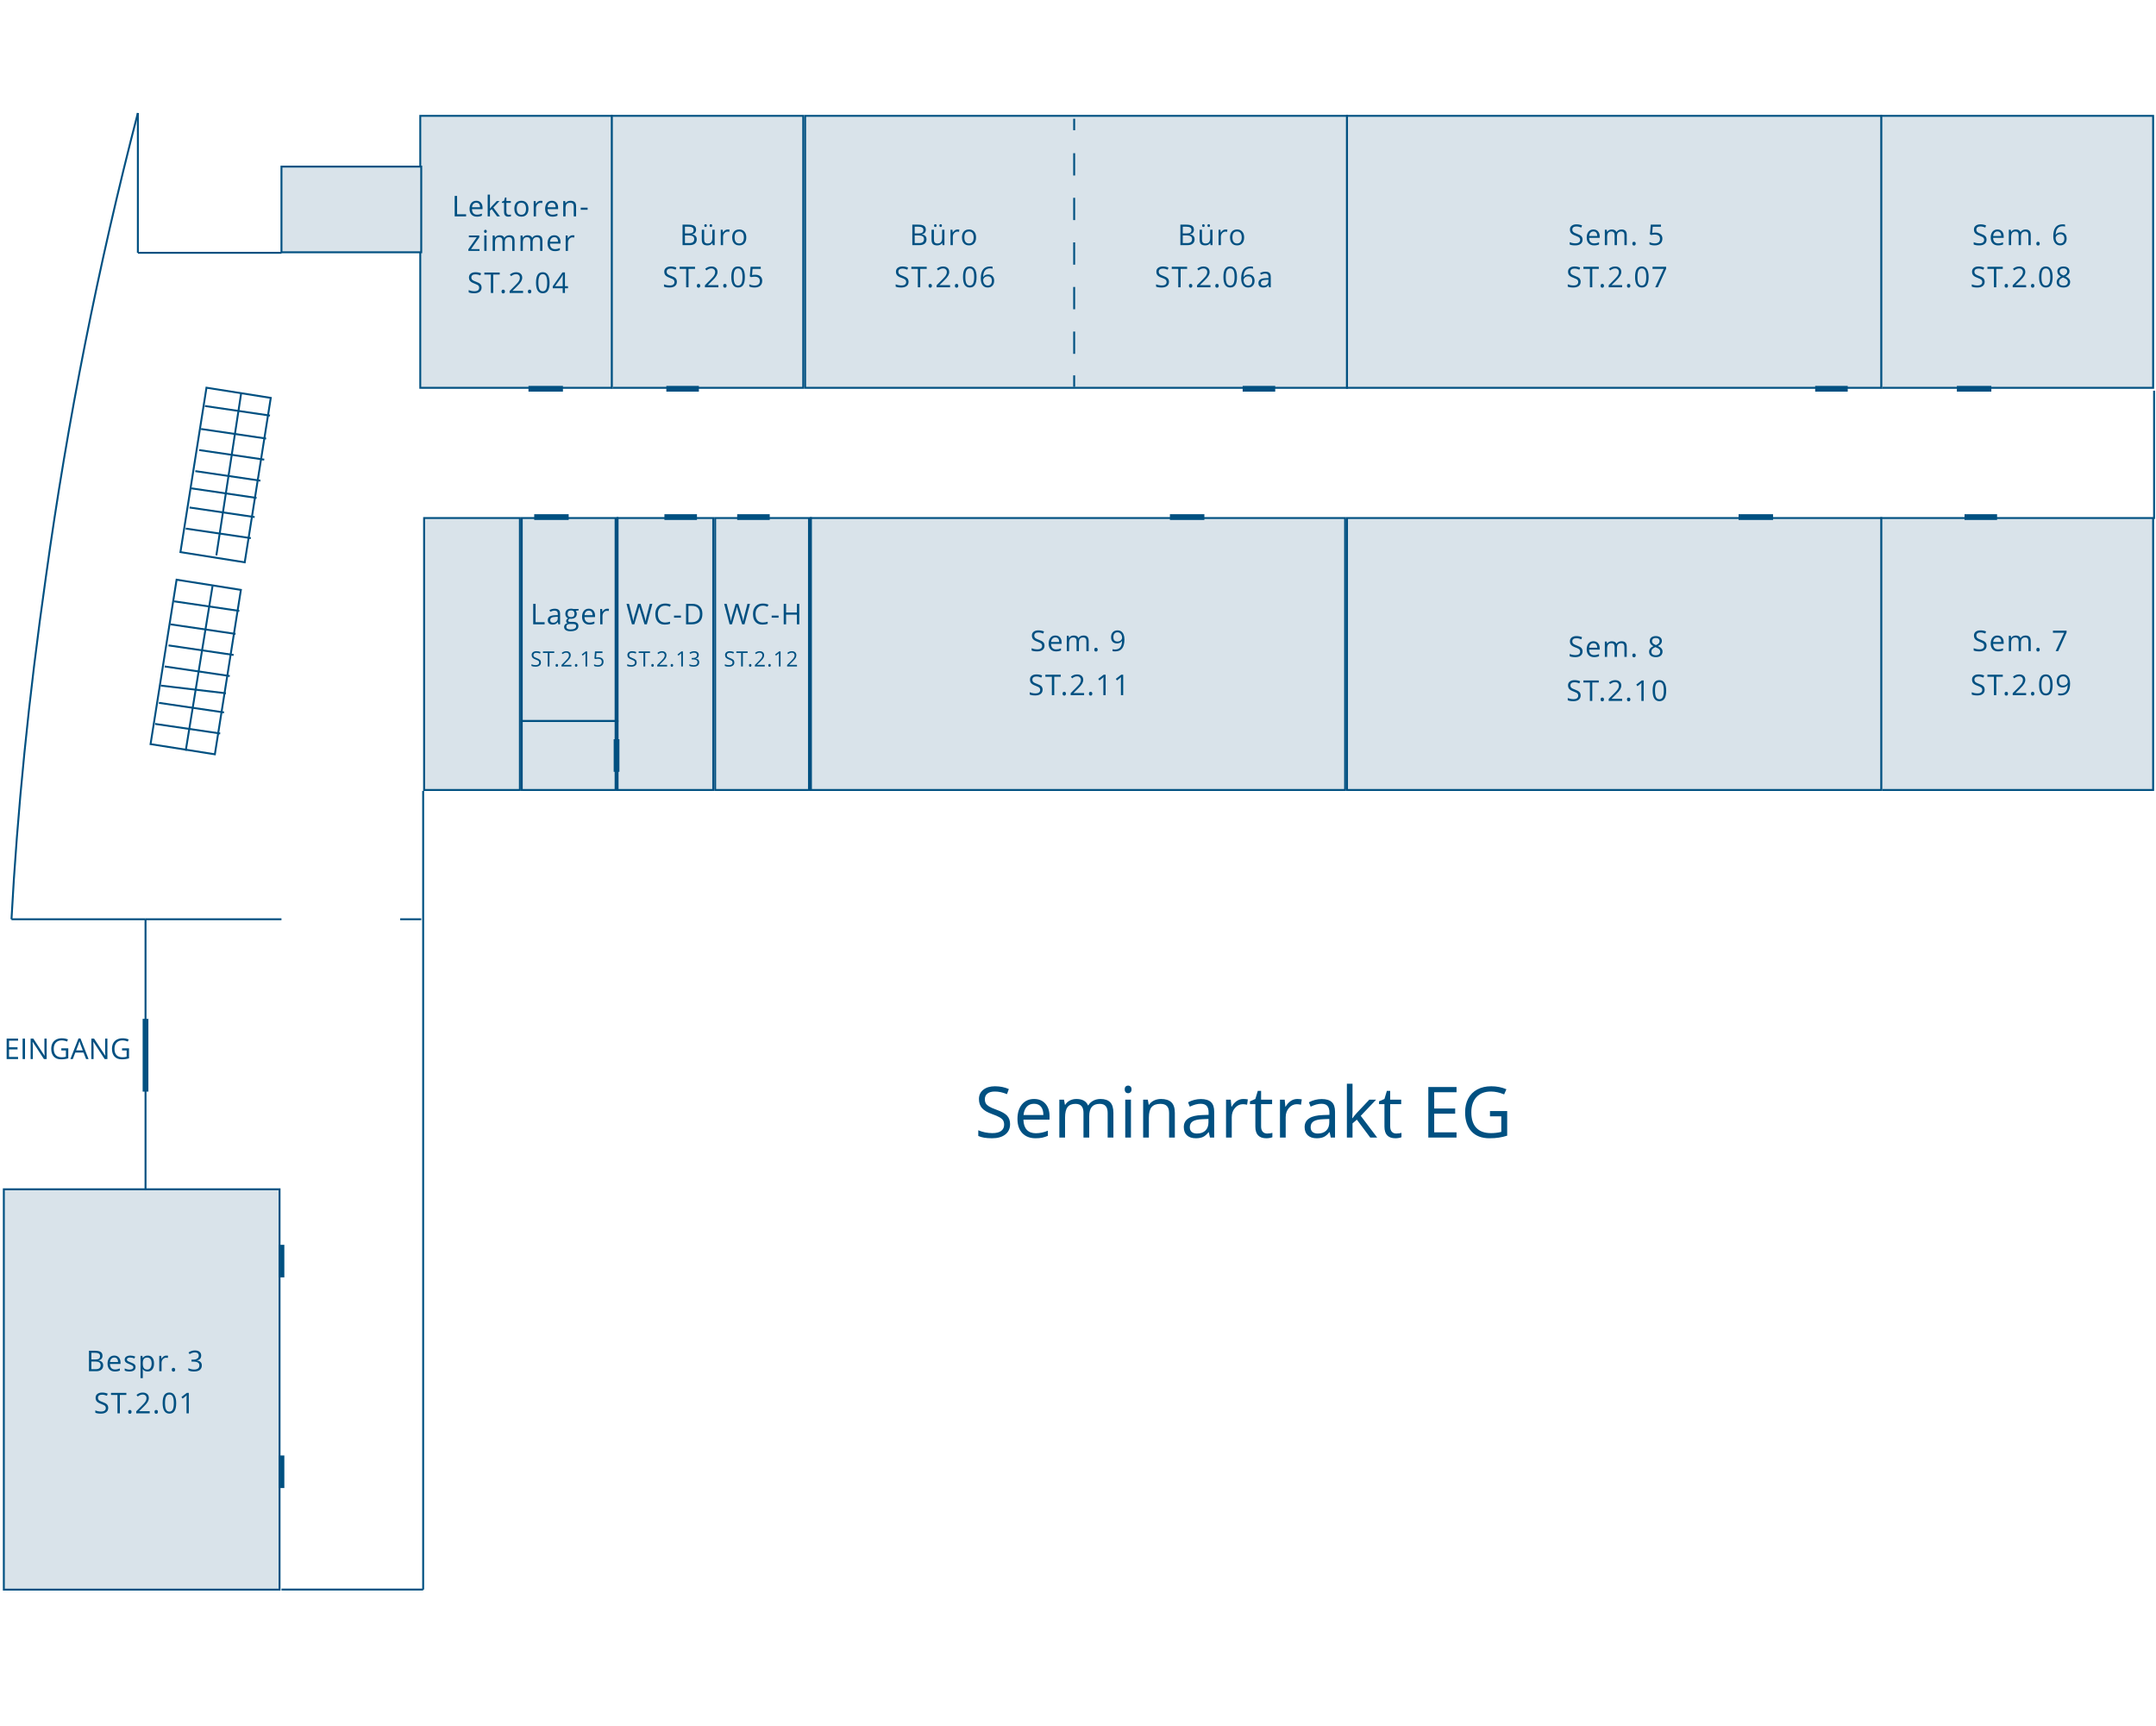
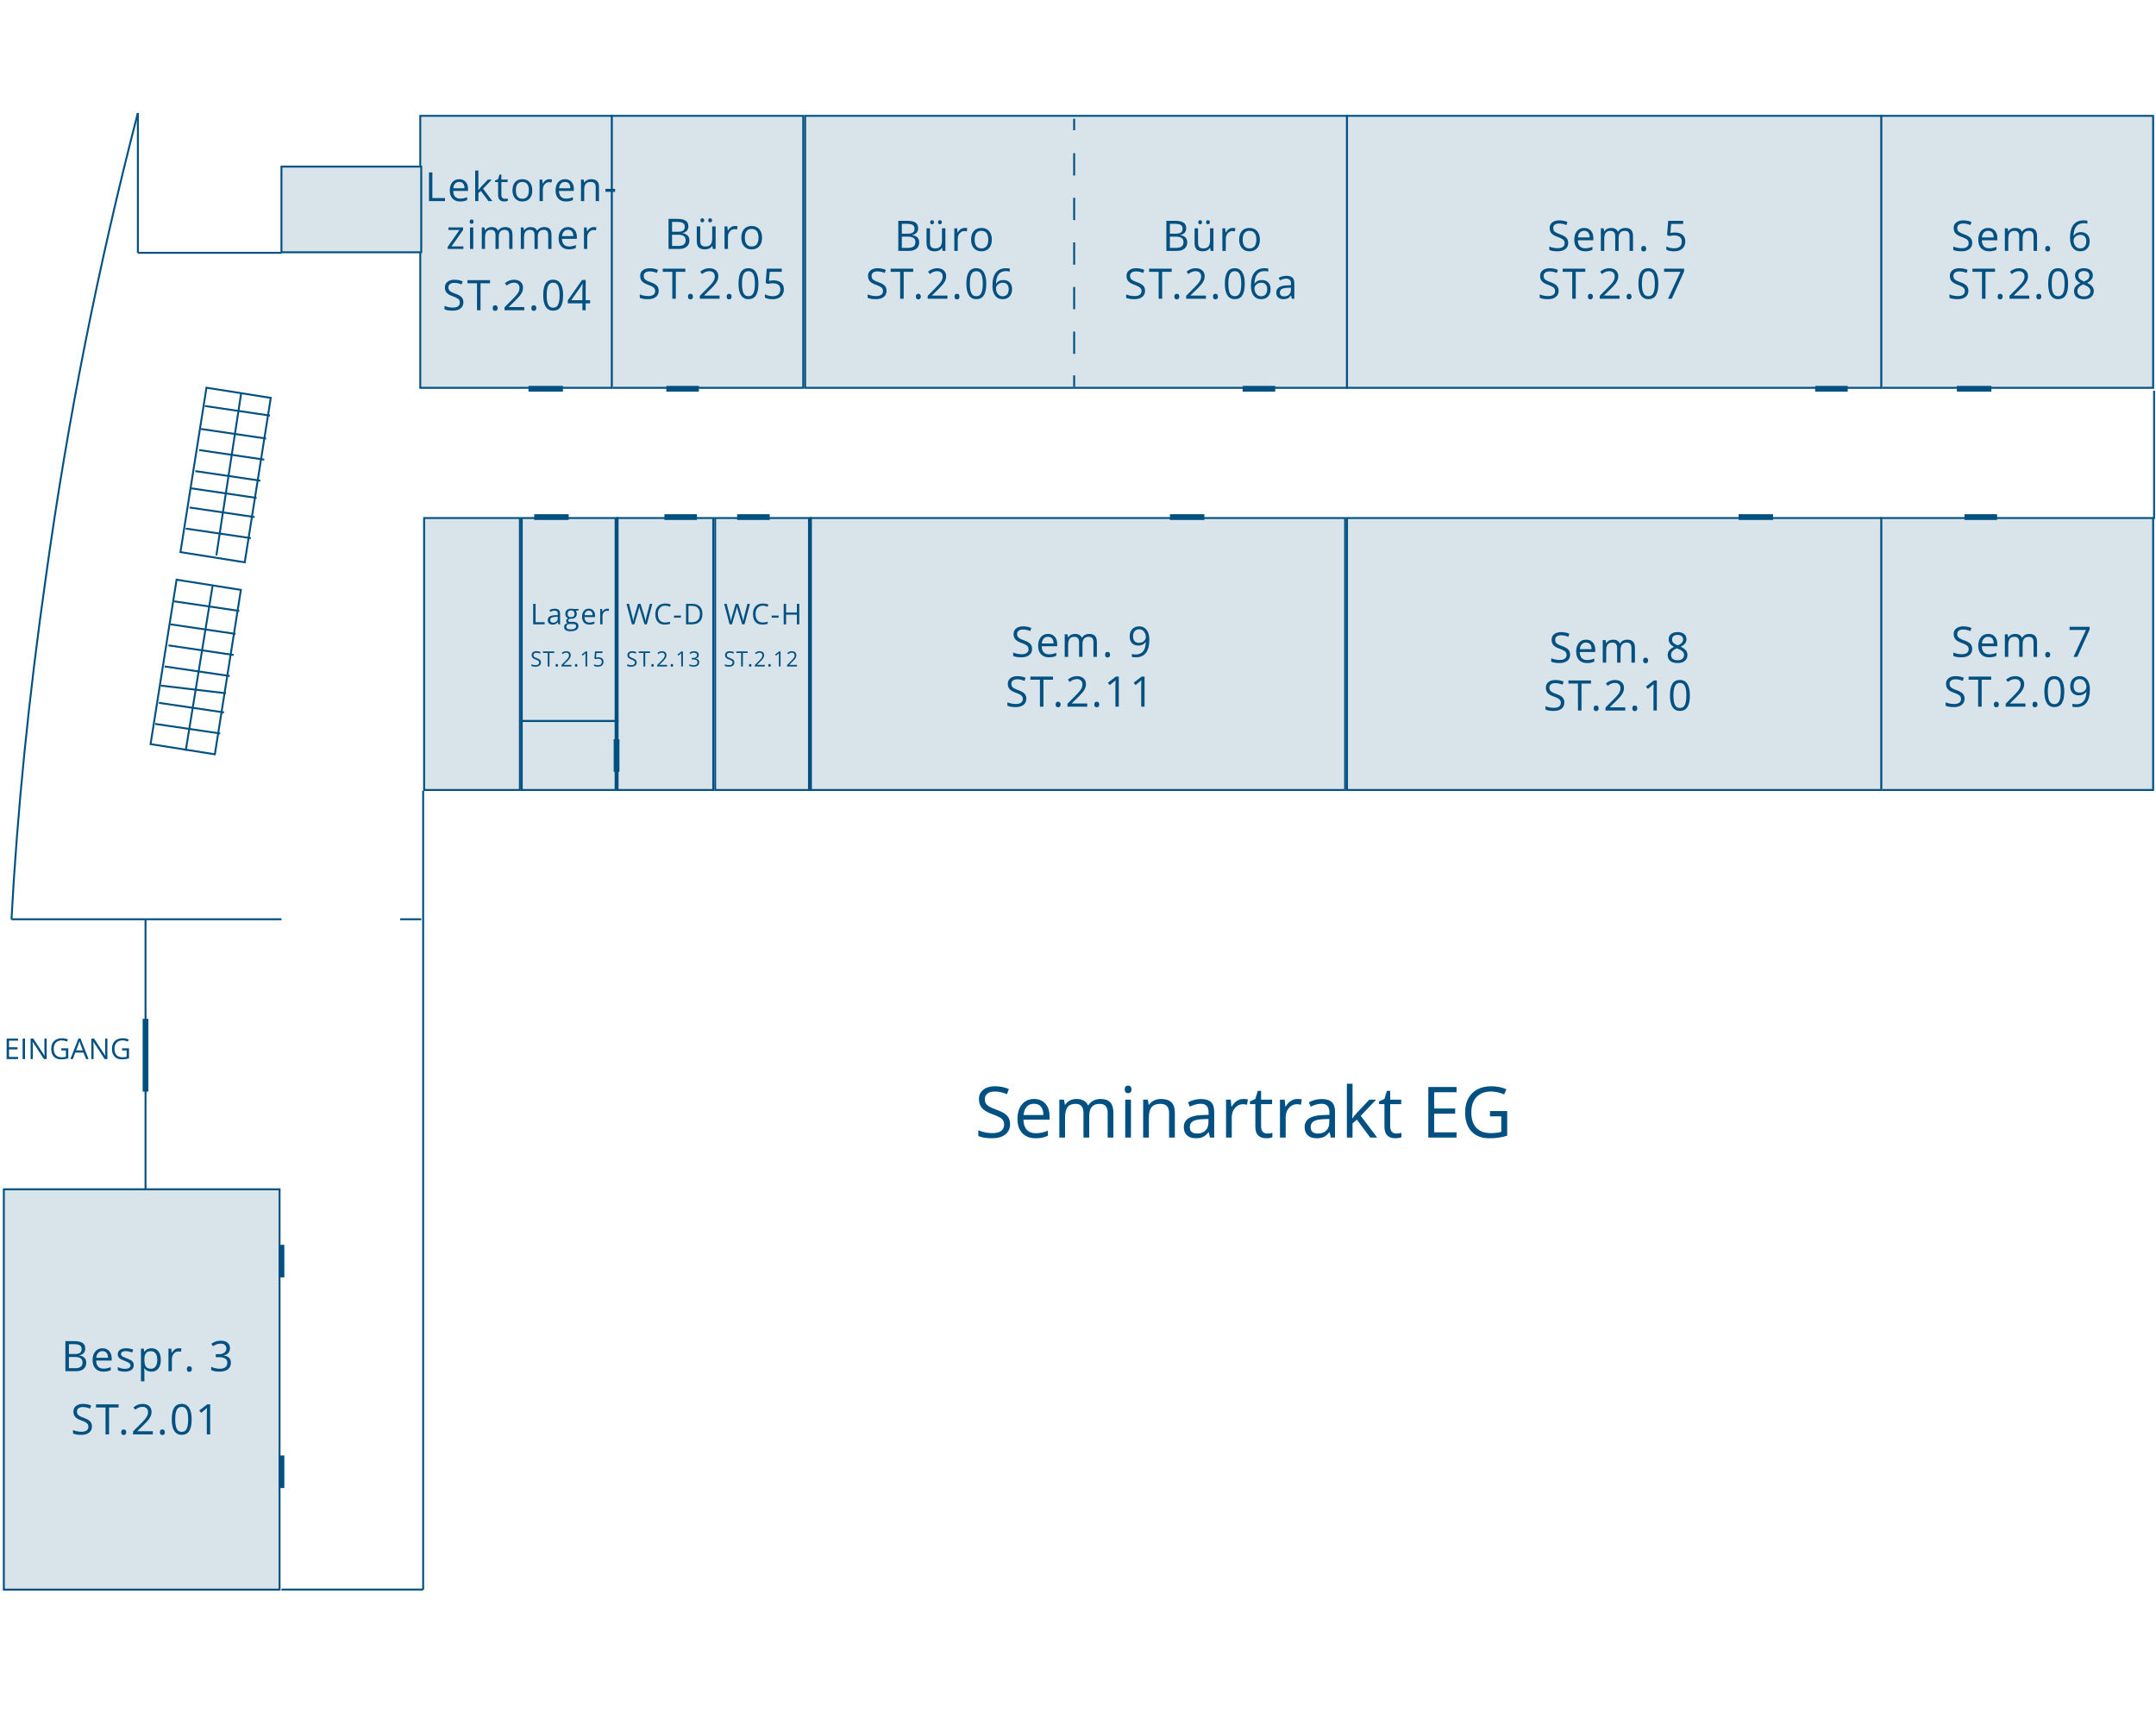
<svg xmlns="http://www.w3.org/2000/svg" id="Ebene_1" data-name="Ebene 1" viewBox="0 0 1126 901">
  <defs>
-     <style>.cls-1,.cls-4{fill:#d9e3ea;}.cls-10,.cls-11,.cls-2,.cls-5,.cls-6,.cls-7{fill:#005081;}.cls-3,.cls-8,.cls-9{fill:none;}.cls-3,.cls-4,.cls-8,.cls-9{stroke:#005081;stroke-miterlimit:10;}.cls-10,.cls-5,.cls-6{font-size:15px;}.cls-10,.cls-5,.cls-6,.cls-7{font-family:OpenSans-Light, Open Sans;}.cls-5{letter-spacing:0.04em;}.cls-6{letter-spacing:0.04em;}.cls-7{font-size:11px;letter-spacing:0.04em;}.cls-8{stroke-dasharray:11.64 11.64;}.cls-9{stroke-width:3px;}.cls-11{font-size:37px;font-family:OpenSans, Open Sans;}</style>
+     <style>.cls-1,.cls-4{fill:#d9e3ea;}.cls-11,.cls-12,.cls-2,.cls-5,.cls-6,.cls-7,.cls-8{fill:#005081;}.cls-10,.cls-3,.cls-9{fill:none;}.cls-10,.cls-3,.cls-4,.cls-9{stroke:#005081;stroke-miterlimit:10;}.cls-5{font-size:21px;letter-spacing:0.04em;}.cls-11,.cls-5,.cls-6,.cls-7,.cls-8{font-family:OpenSans-Light, Open Sans;}.cls-6{font-size:22px;}.cls-6,.cls-8{letter-spacing:0.04em;}.cls-11,.cls-7{font-size:15px;}.cls-7{letter-spacing:0.04em;}.cls-8{font-size:11px;}.cls-9{stroke-dasharray:11.64 11.64;}.cls-10{stroke-width:3px;}.cls-12{font-size:37px;font-family:OpenSans, Open Sans;}</style>
  </defs>
  <rect class="cls-1" x="983" y="61" width="142" height="141.93" />
  <path class="cls-2" d="M1124,61V202H983V61h141m1-1H982V203h143V60Z" />
  <rect class="cls-1" x="320" y="61" width="100" height="141.93" />
  <path class="cls-2" d="M419,61V202H320V61h99m1-1H319V203H420V60Z" />
  <rect class="cls-1" x="373" y="271" width="50" height="141.93" />
  <path class="cls-2" d="M422,271V412H374V271h49m1-1H373V413h51V270Z" />
  <rect class="cls-1" x="323" y="271" width="50" height="141.93" />
  <path class="cls-2" d="M372,271V412H323V271h49m1-1H322V413h51V270Z" />
  <rect class="cls-1" x="272" y="271" width="50" height="105.95" />
  <path class="cls-2" d="M321,271V376H273V271h49m1-1H272V377h51V270Z" />
  <rect class="cls-1" x="272" y="377" width="50" height="35.95" />
  <path class="cls-2" d="M321,377v35H273V377h49m1-1H272v37h51V376Z" />
  <rect class="cls-1" x="221" y="271" width="50" height="141.93" />
  <path class="cls-2" d="M271,271V412H222V271h49m1-1H221V413h51V270Z" />
  <rect class="cls-1" x="220" y="61" width="100" height="141.93" />
  <path class="cls-2" d="M319,61V202H220V61h99m1-1H219V203H320V60Z" />
  <rect class="cls-1" x="421" y="61" width="283" height="141.93" />
  <path class="cls-2" d="M703,61V202H421V61H703m1-1H420V203H704V60Z" />
  <rect class="cls-1" x="704" y="61" width="279" height="141.93" />
  <path class="cls-2" d="M982,61V202H704V61H982m1-1H703V203H983V60Z" />
  <rect class="cls-1" x="983" y="271" width="142" height="141.93" />
  <path class="cls-2" d="M1124,271V412H983V271h141m1-1H982V413h143V270Z" />
  <rect class="cls-1" x="704" y="271" width="279" height="141.93" />
  <path class="cls-2" d="M982,271V412H704V271H982m1-1H703V413H983V270Z" />
  <rect class="cls-1" x="424" y="271" width="279" height="141.93" />
  <path class="cls-2" d="M702,271V412H424V271H702m1-1H423V413H703V270Z" />
  <line class="cls-3" x1="221" y1="413" x2="221" y2="830" />
  <rect class="cls-4" x="2" y="621" width="144" height="209.04" />
  <line class="cls-3" x1="6" y1="480" x2="76" y2="480" />
  <line class="cls-3" x1="76" y1="621" x2="76" y2="480" />
  <line class="cls-3" x1="147" y1="480" x2="76" y2="480" />
  <line class="cls-3" x1="220" y1="480" x2="209" y2="480" />
  <path class="cls-3" d="M6,480c3-56,9-116,18-179A2122,2122,0,0,1,72,59" />
  <line class="cls-3" x1="72" y1="59" x2="72" y2="132" />
  <line class="cls-3" x1="147" y1="132" x2="72" y2="132" />
  <rect class="cls-4" x="147" y="87" width="73" height="44.73" />
  <rect class="cls-3" x="102" y="204" width="34" height="86.92" transform="translate(39 -15) rotate(9)" />
  <rect class="cls-3" x="86" y="305" width="34" height="86.92" transform="translate(55 -12) rotate(9)" />
  <line class="cls-3" x1="126" y1="205" x2="113" y2="290" />
  <line class="cls-3" x1="111" y1="306" x2="97" y2="392" />
  <line class="cls-3" x1="107" y1="212" x2="141" y2="217" />
  <line class="cls-3" x1="105" y1="224" x2="139" y2="229" />
  <line class="cls-3" x1="104" y1="235" x2="138" y2="240" />
  <line class="cls-3" x1="102" y1="246" x2="136" y2="251" />
  <line class="cls-3" x1="100" y1="255" x2="134" y2="260" />
  <line class="cls-3" x1="99" y1="265" x2="133" y2="270" />
  <line class="cls-3" x1="97" y1="276" x2="131" y2="281" />
  <line class="cls-3" x1="91" y1="314" x2="125" y2="319" />
  <line class="cls-3" x1="89" y1="326" x2="123" y2="331" />
  <line class="cls-3" x1="88" y1="337" x2="122" y2="342" />
  <line class="cls-3" x1="86" y1="348" x2="120" y2="353" />
  <line class="cls-3" x1="84" y1="358" x2="118" y2="362" />
  <line class="cls-3" x1="83" y1="367" x2="117" y2="372" />
  <line class="cls-3" x1="81" y1="378" x2="115" y2="383" />
-   <text class="cls-5" transform="translate(236 113)">Lektoren-<tspan x="8" y="18">zimmer</tspan>
+   <text class="cls-5" transform="translate(222 105)">Lektoren-<tspan x="11" y="25">zimmer</tspan>
  </text>
-   <text class="cls-5" transform="translate(244 153)">ST.2.04</text>
-   <text class="cls-5" transform="translate(355 128)">Büro</text>
-   <text class="cls-5" transform="translate(346 150)">ST.2.05</text>
-   <text class="cls-5" transform="translate(475 128)">Büro</text>
-   <text class="cls-5" transform="translate(467 150)">ST.2.06</text>
-   <text class="cls-6" transform="translate(615 128)">Büro</text>
-   <text class="cls-6" transform="translate(603 150)">ST.2.06a</text>
-   <text class="cls-6" transform="translate(819 128)">Sem. 5</text>
-   <text class="cls-6" transform="translate(818 150)">ST.2.07</text>
-   <text class="cls-6" transform="translate(1030 128)">Sem. 6</text>
-   <text class="cls-6" transform="translate(1029 150)">ST.2.08</text>
-   <text class="cls-6" transform="translate(1030 340)">Sem. 7</text>
-   <text class="cls-6" transform="translate(1029 363)">ST.2.09</text>
-   <text class="cls-6" transform="translate(819 343)">Sem. 8</text>
-   <text class="cls-6" transform="translate(818 366)">ST.2.10</text>
-   <text class="cls-5" transform="translate(538 340)">Sem. 9</text>
-   <text class="cls-5" transform="translate(537 363)">ST.2.11</text>
-   <text class="cls-5" transform="translate(45 716)">Bespr. 3</text>
-   <text class="cls-5" transform="translate(49 738)">ST.2.01</text>
-   <text class="cls-5" transform="translate(378 326)">WC-H</text>
-   <text class="cls-7" transform="translate(378 348)">ST.2.12</text>
-   <text class="cls-5" transform="translate(327 326)">WC-D</text>
-   <text class="cls-7" transform="translate(327 348)">ST.2.13</text>
-   <text class="cls-5" transform="translate(277 326)">Lager</text>
-   <text class="cls-7" transform="translate(277 348)">ST.2.15</text>
+   <text class="cls-6" transform="translate(231 162)">ST.2.04</text>
+   <text class="cls-6" transform="translate(347 130)">Büro</text>
+   <text class="cls-6" transform="translate(333 156)">ST.2.05</text>
+   <text class="cls-6" transform="translate(467 131)">Büro</text>
+   <text class="cls-6" transform="translate(452 156)">ST.2.06</text>
+   <text class="cls-6" transform="translate(607 131)">Büro</text>
+   <text class="cls-6" transform="translate(587 156)">ST.2.06a</text>
+   <text class="cls-6" transform="translate(808 131)">Sem. 5</text>
+   <text class="cls-6" transform="translate(803 156)">ST.2.07</text>
+   <text class="cls-6" transform="translate(1019 131)">Sem. 6</text>
+   <text class="cls-6" transform="translate(1017 156)">ST.2.08</text>
+   <text class="cls-6" transform="translate(1019 343)">Sem. 7</text>
+   <text class="cls-6" transform="translate(1015 369)">ST.2.09</text>
+   <text class="cls-6" transform="translate(809 346)">Sem. 8</text>
+   <text class="cls-6" transform="translate(806 371)">ST.2.10</text>
+   <text class="cls-6" transform="translate(528 343)">Sem. 9</text>
+   <text class="cls-6" transform="translate(525 369)">ST.2.11</text>
+   <text class="cls-6" transform="translate(32 716)">Bespr. 3</text>
+   <text class="cls-6" transform="translate(37 749)">ST.2.01</text>
+   <text class="cls-7" transform="translate(378 326)">WC-H</text>
+   <text class="cls-8" transform="translate(378 348)">ST.2.12</text>
+   <text class="cls-7" transform="translate(327 326)">WC-D</text>
+   <text class="cls-8" transform="translate(327 348)">ST.2.13</text>
+   <text class="cls-7" transform="translate(277 326)">Lager</text>
+   <text class="cls-8" transform="translate(277 348)">ST.2.15</text>
  <line class="cls-3" x1="561" y1="62" x2="561" y2="68" />
-   <line class="cls-8" x1="561" y1="80" x2="561" y2="190" />
+   <line class="cls-9" x1="561" y1="80" x2="561" y2="190" />
  <line class="cls-3" x1="561" y1="196" x2="561" y2="202" />
-   <line class="cls-9" x1="276" y1="203" x2="294" y2="203" />
-   <line class="cls-9" x1="348" y1="203" x2="365" y2="203" />
-   <line class="cls-9" x1="649" y1="203" x2="666" y2="203" />
-   <line class="cls-9" x1="948" y1="203" x2="965" y2="203" />
-   <line class="cls-9" x1="1022" y1="203" x2="1040" y2="203" />
-   <line class="cls-9" x1="1026" y1="270" x2="1043" y2="270" />
-   <line class="cls-9" x1="908" y1="270" x2="926" y2="270" />
-   <line class="cls-9" x1="611" y1="270" x2="629" y2="270" />
-   <line class="cls-9" x1="385" y1="270" x2="402" y2="270" />
-   <line class="cls-9" x1="347" y1="270" x2="364" y2="270" />
-   <line class="cls-9" x1="279" y1="270" x2="297" y2="270" />
-   <line class="cls-9" x1="322" y1="403" x2="322" y2="386" />
-   <line class="cls-9" x1="147" y1="777" x2="147" y2="760" />
-   <line class="cls-9" x1="147" y1="667" x2="147" y2="650" />
-   <line class="cls-9" x1="76" y1="570" x2="76" y2="532" />
-   <text class="cls-10" transform="translate(2 553)">EINGANG</text>
-   <text class="cls-11" transform="translate(509 594)">Seminartrakt EG</text>
+   <line class="cls-10" x1="276" y1="203" x2="294" y2="203" />
+   <line class="cls-10" x1="348" y1="203" x2="365" y2="203" />
+   <line class="cls-10" x1="649" y1="203" x2="666" y2="203" />
+   <line class="cls-10" x1="948" y1="203" x2="965" y2="203" />
+   <line class="cls-10" x1="1022" y1="203" x2="1040" y2="203" />
+   <line class="cls-10" x1="1026" y1="270" x2="1043" y2="270" />
+   <line class="cls-10" x1="908" y1="270" x2="926" y2="270" />
+   <line class="cls-10" x1="611" y1="270" x2="629" y2="270" />
+   <line class="cls-10" x1="385" y1="270" x2="402" y2="270" />
+   <line class="cls-10" x1="347" y1="270" x2="364" y2="270" />
+   <line class="cls-10" x1="279" y1="270" x2="297" y2="270" />
+   <line class="cls-10" x1="322" y1="403" x2="322" y2="386" />
+   <line class="cls-10" x1="147" y1="777" x2="147" y2="760" />
+   <line class="cls-10" x1="147" y1="667" x2="147" y2="650" />
+   <line class="cls-10" x1="76" y1="570" x2="76" y2="532" />
+   <text class="cls-11" transform="translate(2 553)">EINGANG</text>
+   <text class="cls-12" transform="translate(509 594)">Seminartrakt EG</text>
  <line class="cls-3" x1="1125" y1="204" x2="1125" y2="271" />
  <line class="cls-3" x1="221" y1="830" x2="147" y2="830" />
</svg>
